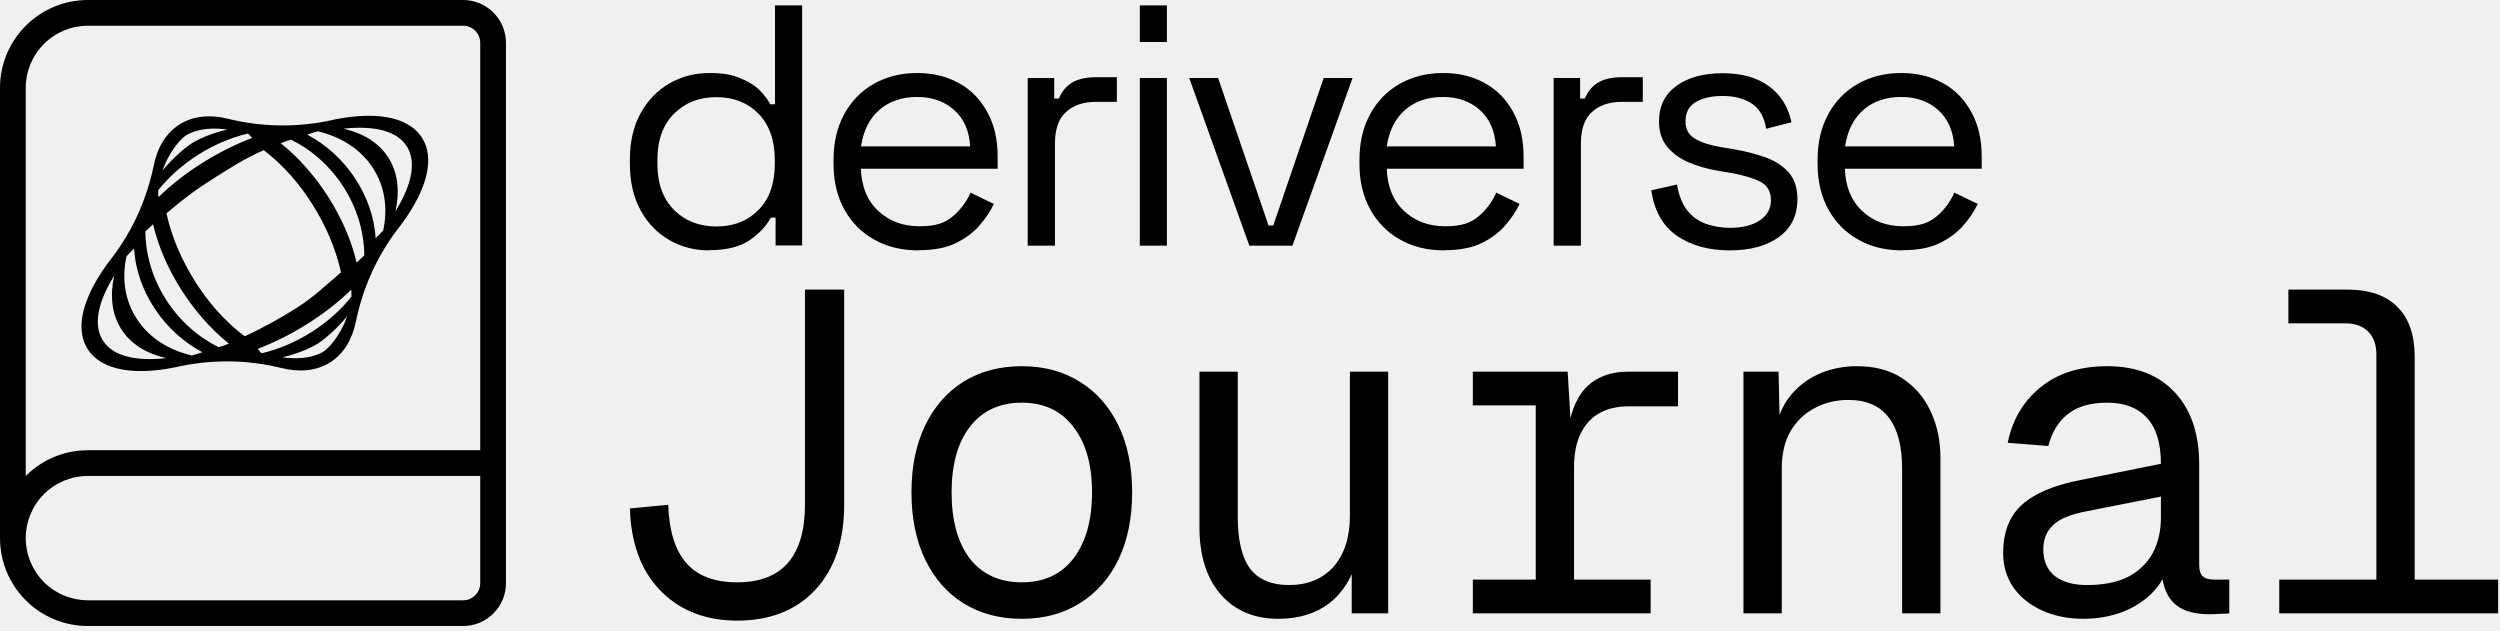
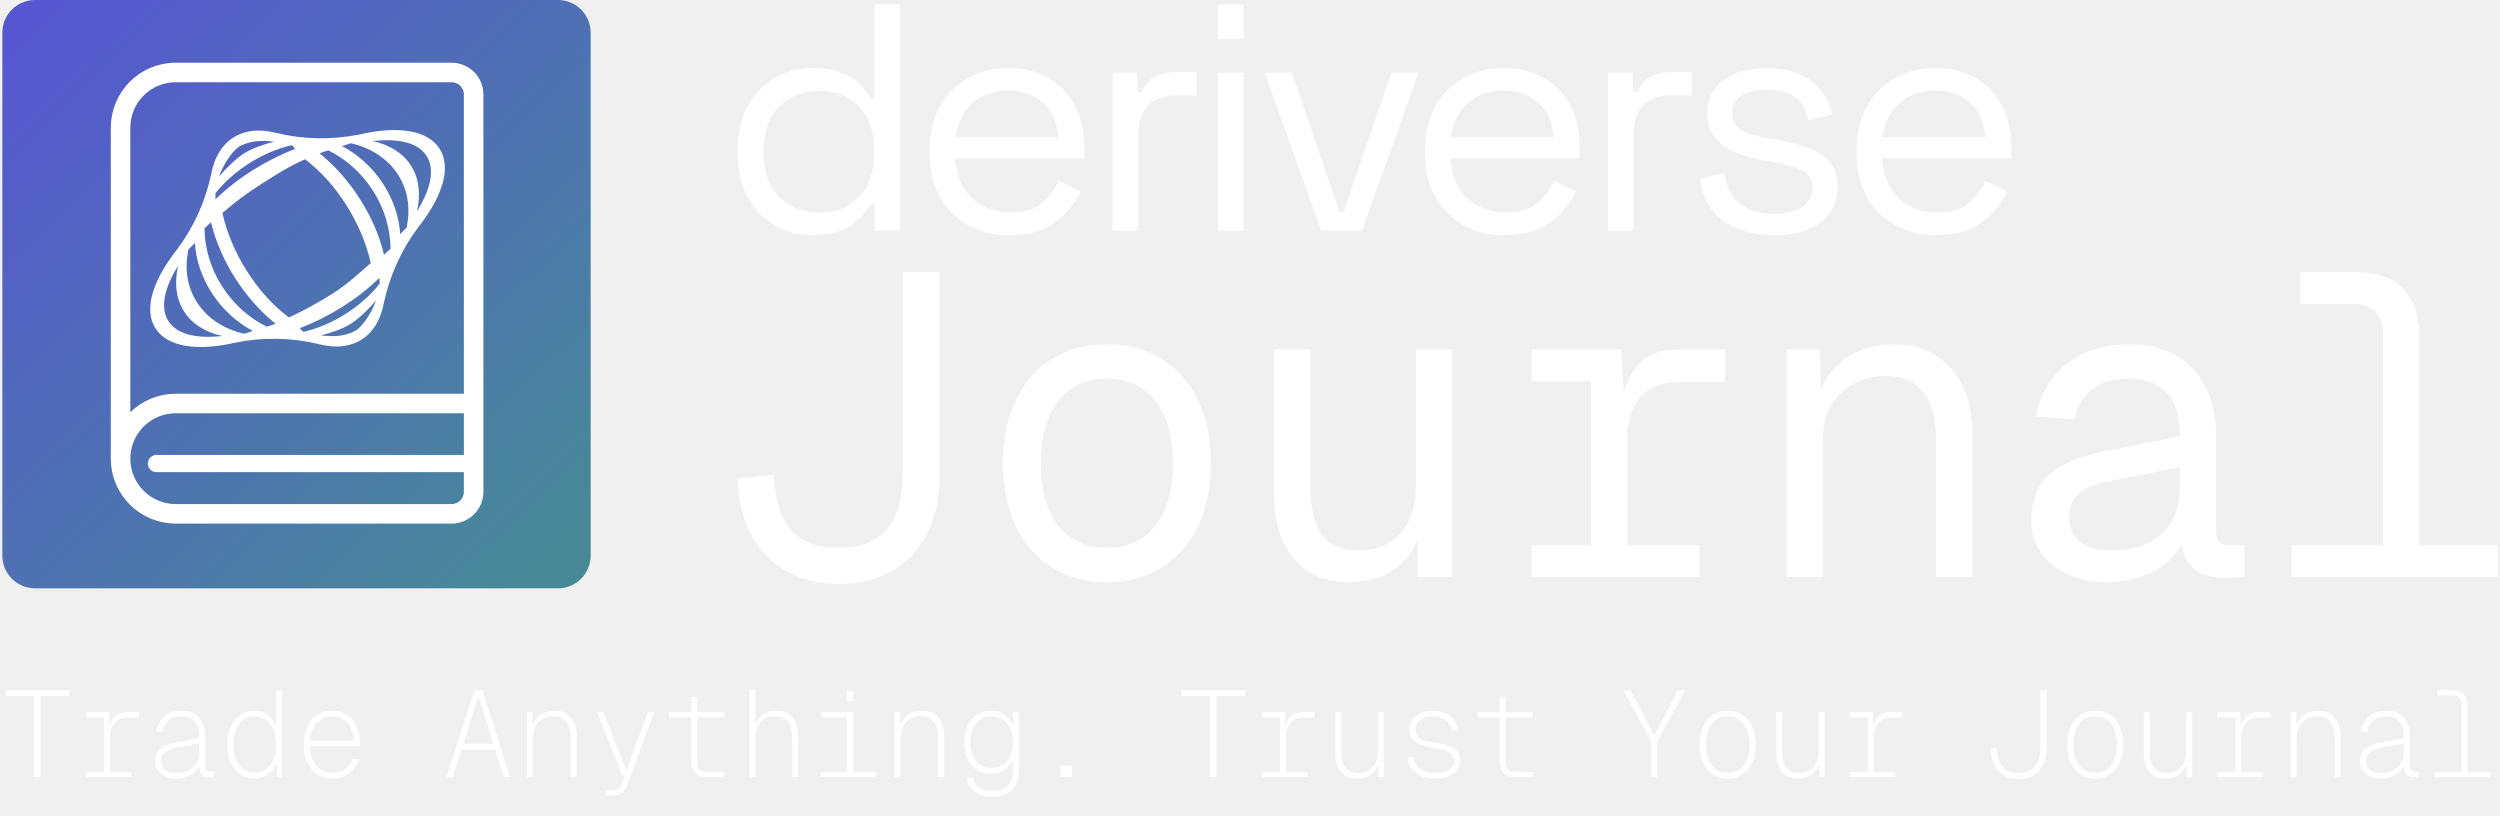
- <svg xmlns="http://www.w3.org/2000/svg" width="329" height="83" viewBox="0 0 329 83" fill="none">
-   <path d="M60.943 0C62.44 0 63.876 0.594 64.934 1.652C65.992 2.711 66.586 4.146 66.586 5.643V76.742C66.586 78.239 65.992 79.674 64.934 80.732C63.876 81.791 62.44 82.385 60.943 82.385H11.568C8.5 82.385 5.558 81.166 3.389 78.997C1.219 76.828 0 73.885 0 70.817V11.567C0 8.499 1.219 5.557 3.389 3.388C5.558 1.218 8.5 0 11.568 0H60.943ZM111.093 66.433C111.093 71.153 109.833 74.873 107.313 77.593C104.793 80.313 101.353 81.673 96.993 81.673C94.193 81.673 91.753 81.072 89.673 79.872C87.593 78.672 85.953 76.972 84.753 74.772C83.593 72.532 82.974 69.912 82.894 66.912L87.933 66.433C88.053 69.873 88.853 72.432 90.333 74.112C91.813 75.792 94.033 76.633 96.993 76.633C99.953 76.633 102.173 75.792 103.653 74.112C105.173 72.392 105.933 69.832 105.933 66.433V38.112H111.093V66.433ZM134.47 48.192C137.39 48.192 139.93 48.872 142.09 50.232C144.29 51.592 145.989 53.512 147.189 55.992C148.389 58.472 148.989 61.413 148.989 64.812C148.989 68.172 148.389 71.113 147.189 73.633C145.989 76.113 144.29 78.033 142.09 79.393C139.93 80.753 137.39 81.433 134.47 81.433C131.55 81.433 128.99 80.752 126.79 79.393C124.63 78.033 122.95 76.113 121.75 73.633C120.55 71.113 119.949 68.172 119.949 64.812C119.949 61.413 120.55 58.472 121.75 55.992C122.95 53.512 124.63 51.592 126.79 50.232C128.99 48.873 131.55 48.192 134.47 48.192ZM162.886 67.992C162.886 71.072 163.426 73.352 164.506 74.832C165.626 76.272 167.326 76.992 169.606 76.992C172.086 76.992 174.046 76.193 175.486 74.593C176.926 72.953 177.646 70.712 177.646 67.872V48.912H182.687V80.712H177.886V75.562C177.197 77.091 176.237 78.347 175.006 79.332C173.206 80.732 170.946 81.433 168.227 81.433C165.067 81.433 162.546 80.372 160.666 78.252C158.786 76.092 157.847 73.132 157.847 69.372V48.912H162.886V67.992ZM277.296 48.192C281.136 48.192 284.116 49.353 286.236 51.673C288.356 53.953 289.416 57.113 289.416 61.152V74.353C289.416 75.072 289.576 75.573 289.896 75.853C290.216 76.132 290.696 76.272 291.336 76.272H293.376V80.712C293.136 80.752 292.756 80.772 292.236 80.772C291.716 80.812 291.216 80.832 290.736 80.832C289.376 80.832 288.216 80.613 287.256 80.173C286.336 79.733 285.636 79.032 285.156 78.072C284.902 77.542 284.71 76.933 284.579 76.245C284.244 76.842 283.817 77.411 283.296 77.952C282.256 79.032 280.936 79.892 279.336 80.532C277.736 81.132 276.016 81.433 274.176 81.433C272.176 81.433 270.376 81.072 268.776 80.353C267.176 79.633 265.916 78.632 264.996 77.353C264.076 76.032 263.616 74.512 263.616 72.792C263.616 70.072 264.416 67.972 266.016 66.492C267.656 64.972 270.216 63.872 273.696 63.192L284.376 61.032C284.376 58.312 283.756 56.293 282.516 54.973C281.316 53.653 279.576 52.992 277.296 52.992C275.096 52.992 273.376 53.492 272.136 54.492C270.896 55.452 270.036 56.852 269.556 58.692L264.216 58.273C264.816 55.273 266.236 52.853 268.476 51.013C270.756 49.133 273.696 48.192 277.296 48.192ZM206.667 55.015C207.139 53.202 207.877 51.808 208.883 50.832C210.243 49.552 212.043 48.912 214.283 48.912H220.823V53.473H214.343C212.783 53.473 211.463 53.793 210.383 54.433C209.343 55.033 208.542 55.933 207.982 57.133C207.423 58.293 207.143 59.753 207.143 61.513V76.272H217.223V80.712H193.823V76.272H202.103V53.352H193.823V48.912H206.303L206.667 55.015ZM244.319 48.192C246.759 48.192 248.779 48.733 250.379 49.812C252.019 50.892 253.26 52.352 254.1 54.192C254.94 55.992 255.359 58.012 255.359 60.252V80.712H250.319V61.692C250.319 58.732 249.739 56.493 248.579 54.973C247.419 53.413 245.639 52.633 243.239 52.633C241.6 52.633 240.12 52.992 238.8 53.712C237.48 54.392 236.419 55.413 235.619 56.773C234.859 58.092 234.479 59.733 234.479 61.692V80.712H229.439V48.912H234.06L234.186 54.603C234.59 53.545 235.128 52.628 235.8 51.852C236.88 50.613 238.16 49.693 239.64 49.093C241.12 48.493 242.679 48.192 244.319 48.192ZM308.893 38.112C311.812 38.112 314.012 38.873 315.492 40.393C317.012 41.873 317.772 44.072 317.772 46.992V76.272H328.753V80.712H299.952V76.272H312.732V46.633C312.732 45.353 312.372 44.353 311.652 43.633C310.932 42.913 309.932 42.553 308.652 42.553H301.152V38.112H308.893ZM11.568 62.635C9.398 62.635 7.317 63.497 5.782 65.031C4.248 66.566 3.386 68.647 3.386 70.817C3.386 72.987 4.248 75.069 5.782 76.603C7.317 78.138 9.398 79 11.568 79H60.943C61.542 79 62.116 78.762 62.539 78.339C62.962 77.916 63.2 77.341 63.2 76.742V62.635H11.568ZM274.656 67.272C272.496 67.672 270.996 68.293 270.156 69.133C269.316 69.933 268.896 70.993 268.896 72.312C268.896 73.792 269.396 74.952 270.396 75.792C271.436 76.592 272.856 76.992 274.656 76.992C276.816 76.992 278.616 76.632 280.056 75.912C281.496 75.152 282.576 74.112 283.296 72.792C284.016 71.432 284.376 69.872 284.376 68.112V65.353L274.656 67.272ZM134.47 52.992C131.55 52.992 129.27 54.053 127.63 56.173C126.03 58.253 125.229 61.133 125.229 64.812C125.23 68.492 126.03 71.393 127.63 73.513C129.27 75.593 131.55 76.633 134.47 76.633C137.39 76.633 139.65 75.593 141.25 73.513C142.89 71.393 143.71 68.492 143.71 64.812C143.71 61.133 142.89 58.253 141.25 56.173C139.65 54.053 137.39 52.992 134.47 52.992ZM11.568 3.385C9.398 3.385 7.317 4.247 5.782 5.781C4.248 7.316 3.386 9.397 3.386 11.567V62.641C3.387 62.64 3.388 62.639 3.389 62.638C5.558 60.468 8.5 59.25 11.568 59.25H63.2V5.643C63.2 5.044 62.962 4.469 62.539 4.046C62.116 3.623 61.542 3.385 60.943 3.385H11.568ZM43.109 15.927C49.021 14.546 53.691 15.209 55.542 18.137C55.611 18.244 55.674 18.355 55.732 18.469C55.763 18.527 55.794 18.582 55.821 18.64C55.877 18.753 55.929 18.869 55.974 18.988C55.998 19.046 56.017 19.107 56.039 19.168C56.122 19.411 56.188 19.66 56.238 19.914C56.376 20.596 56.387 21.334 56.282 22.112C56.271 22.198 56.258 22.287 56.244 22.372C56.222 22.516 56.194 22.657 56.164 22.804C56.134 22.947 56.1 23.094 56.062 23.243C56.023 23.389 55.982 23.538 55.938 23.688C55.893 23.837 55.844 23.989 55.794 24.141C55.706 24.4 55.605 24.663 55.492 24.931C55.349 25.287 55.186 25.646 55.004 26.014C54.905 26.21 54.802 26.409 54.694 26.607C54.048 27.801 53.218 29.039 52.227 30.293C49.574 33.829 47.779 37.835 46.867 42.173C46.398 44.604 45.265 46.538 43.441 47.698C41.618 48.831 39.38 49.025 36.977 48.417C32.694 47.367 28.301 47.284 23.964 48.141C18.052 49.522 13.382 48.859 11.531 45.931C11.462 45.823 11.399 45.712 11.341 45.599C11.31 45.541 11.282 45.486 11.252 45.428C11.197 45.315 11.148 45.195 11.101 45.079C11.079 45.019 11.056 44.961 11.034 44.9C10.949 44.66 10.882 44.411 10.835 44.154C10.7 43.469 10.686 42.731 10.791 41.955C10.802 41.869 10.816 41.781 10.83 41.695C10.852 41.552 10.88 41.411 10.91 41.265C10.941 41.121 10.973 40.974 11.012 40.825C11.05 40.679 11.092 40.529 11.137 40.38C11.181 40.231 11.231 40.079 11.28 39.927C11.369 39.667 11.468 39.402 11.581 39.137C11.722 38.78 11.888 38.418 12.07 38.054C12.17 37.858 12.272 37.659 12.38 37.46C13.026 36.267 13.855 35.029 14.847 33.774C17.499 30.238 19.294 26.232 20.206 21.895C20.676 19.463 21.809 17.529 23.632 16.369C25.455 15.236 27.694 15.043 30.098 15.65C34.38 16.7 38.772 16.783 43.109 15.927ZM15.032 36.27C12.822 39.833 12.269 42.816 13.54 44.806C14.783 46.795 17.74 47.597 21.884 47.127C19.287 46.547 17.187 45.275 15.943 43.286C14.7 41.325 14.452 38.866 15.032 36.27ZM45.685 41.621C44.773 42.754 43.069 44.43 41.798 45.231C40.527 46.033 38.562 46.699 37.153 47.03C38.839 47.224 40.709 47.284 42.508 46.312C43.806 45.483 45.16 43.223 45.685 41.621ZM17.64 32.719C17.303 33.067 16.965 33.393 16.65 33.719C16.012 36.628 16.411 39.562 18.035 42.013C19.635 44.463 22.221 46.072 25.257 46.787C25.71 46.66 26.163 46.505 26.641 46.353C24.19 45.052 22.005 43.112 20.355 40.609C18.709 38.115 17.803 35.39 17.64 32.719ZM46.231 38.117C44.546 39.747 42.612 41.267 40.457 42.621C38.302 43.975 36.092 45.079 33.91 45.908C33.913 45.913 34.269 46.405 34.462 46.488C36.645 45.963 38.855 45.052 40.955 43.726C43.055 42.4 44.851 40.797 46.26 39.029C46.26 39.029 46.231 38.338 46.231 38.117ZM20.143 29.506C19.789 29.823 19.46 30.15 19.129 30.459C19.157 33.47 20.041 36.592 21.837 39.41C23.633 42.228 26.064 44.355 28.771 45.682C29.177 45.585 29.542 45.466 30.122 45.218C27.691 43.284 25.536 40.769 23.851 38.117C22.182 35.493 20.839 32.514 20.143 29.506ZM34.708 19.759C32.111 20.919 30.484 21.978 28.08 23.497C25.677 25.017 24.06 26.229 21.905 28.08C22.596 31.23 23.923 34.241 25.636 36.977C27.348 39.712 29.503 42.198 32.072 44.159L32.266 44.231C34.556 43.165 36.777 41.947 38.91 40.599C41.314 39.079 42.72 37.689 44.875 35.838C44.184 32.688 42.858 29.677 41.145 26.942C39.455 24.243 37.333 21.784 34.808 19.836C34.775 19.811 34.741 19.784 34.708 19.759ZM38.303 18.386C37.897 18.482 37.531 18.601 36.951 18.85C39.382 20.784 41.537 23.298 43.223 25.95C44.891 28.575 46.234 31.553 46.931 34.562C47.284 34.244 47.613 33.918 47.944 33.608C47.917 30.597 47.033 27.475 45.237 24.657C43.441 21.839 41.01 19.712 38.303 18.386ZM105.557 32.301H102.069V28.632H101.445C100.847 29.751 99.91 30.739 98.635 31.624C97.36 32.483 95.59 32.925 93.301 32.925L93.327 32.951C91.428 32.951 89.684 32.508 88.097 31.598C86.51 30.687 85.234 29.386 84.298 27.669C83.361 25.952 82.894 23.922 82.894 21.58V20.981C82.894 18.64 83.361 16.61 84.298 14.919C85.234 13.228 86.484 11.901 88.071 10.99C89.659 10.08 91.402 9.611 93.327 9.611C95.252 9.611 96.163 9.82 97.23 10.21C98.296 10.626 99.156 11.121 99.832 11.745C100.482 12.37 101.003 13.02 101.367 13.723H101.991V0.713H105.557V32.301ZM120.674 9.611C122.833 9.611 124.576 10.054 126.189 10.938C127.803 11.823 129.026 13.098 129.937 14.763C130.847 16.428 131.29 18.354 131.29 20.592V22.205H113.284C113.388 24.573 114.143 26.447 115.6 27.773C117.057 29.126 118.852 29.776 121.012 29.776C123.171 29.776 124.368 29.334 125.383 28.476C126.397 27.617 127.178 26.576 127.725 25.354L130.795 26.836C130.353 27.773 129.728 28.71 128.922 29.646C128.115 30.583 127.075 31.364 125.8 31.988C124.525 32.613 122.886 32.925 120.908 32.925V32.951C118.671 32.951 116.719 32.482 115.027 31.52C113.336 30.583 112.035 29.23 111.099 27.539C110.162 25.822 109.693 23.844 109.693 21.58V21.034C109.693 18.744 110.162 16.741 111.099 15.023C112.035 13.306 113.336 11.979 114.976 11.042C116.641 10.105 118.514 9.611 120.674 9.611ZM189.886 9.611C192.045 9.611 193.788 10.054 195.401 10.938C197.015 11.823 198.239 13.098 199.149 14.763C200.06 16.428 200.503 18.354 200.503 20.592V22.205H182.496C182.574 24.573 183.355 26.447 184.786 27.773C186.243 29.126 188.039 29.776 190.198 29.776C192.358 29.776 193.555 29.334 194.57 28.476C195.585 27.617 196.365 26.576 196.911 25.354L199.982 26.836C199.54 27.773 198.914 28.71 198.108 29.646C197.301 30.583 196.261 31.364 194.986 31.988C193.712 32.613 192.072 32.925 190.094 32.925V32.951C187.857 32.951 185.905 32.482 184.24 31.52C182.549 30.583 181.248 29.23 180.312 27.539C179.374 25.822 178.906 23.844 178.906 21.58V21.034C178.906 18.744 179.374 16.741 180.312 15.023C181.248 13.306 182.548 11.979 184.188 11.042C185.853 10.105 187.727 9.611 189.886 9.611ZM226.705 9.638C229.228 9.638 231.232 10.21 232.767 11.328C234.328 12.447 235.317 14.034 235.759 16.09L232.429 16.948C232.169 15.361 231.518 14.242 230.478 13.592C229.463 12.941 228.187 12.63 226.679 12.63C225.169 12.63 223.998 12.915 223.113 13.462C222.229 14.008 221.813 14.841 221.812 15.934C221.812 17.026 222.229 17.756 223.062 18.25C223.894 18.744 224.988 19.108 226.393 19.343L228.24 19.655C229.8 19.915 231.205 20.306 232.455 20.748C233.704 21.216 234.692 21.892 235.447 22.751C236.176 23.636 236.54 24.781 236.54 26.186C236.54 28.345 235.733 30.011 234.12 31.182C232.507 32.352 230.348 32.951 227.642 32.951C224.91 32.951 222.593 32.327 220.721 31.052C218.847 29.777 217.703 27.773 217.312 25.041L220.694 24.286C220.928 25.717 221.397 26.863 222.047 27.695C222.698 28.528 223.531 29.1 224.519 29.464C225.508 29.802 226.549 29.984 227.667 29.984C229.333 29.984 230.633 29.646 231.597 28.996C232.559 28.346 233.054 27.461 233.054 26.342C233.054 25.223 232.584 24.39 231.674 23.922C230.763 23.454 229.489 23.064 227.902 22.777L226.054 22.465C224.649 22.231 223.348 21.84 222.177 21.346C221.006 20.825 220.07 20.149 219.367 19.265C218.665 18.406 218.326 17.287 218.326 15.96C218.326 13.982 219.081 12.422 220.616 11.303C222.152 10.184 224.181 9.638 226.705 9.638ZM250.175 9.611C252.334 9.611 254.078 10.054 255.691 10.938C257.304 11.823 258.527 13.098 259.438 14.763C260.349 16.428 260.791 18.354 260.791 20.592V22.205H242.786C242.864 24.573 243.643 26.447 245.075 27.773C246.506 29.126 248.327 29.776 250.486 29.776C252.647 29.776 253.843 29.334 254.858 28.476C255.873 27.617 256.653 26.576 257.2 25.354L260.271 26.836C259.829 27.773 259.204 28.71 258.396 29.646C257.591 30.583 256.55 31.364 255.275 31.988C254 32.613 252.36 32.925 250.383 32.925V32.951C248.145 32.951 246.194 32.482 244.528 31.52C242.838 30.583 241.536 29.23 240.6 27.539C239.663 25.822 239.194 23.844 239.194 21.58V21.034C239.194 18.744 239.663 16.741 240.6 15.023C241.536 13.306 242.838 11.979 244.477 11.042C246.142 10.105 248.015 9.611 250.175 9.611ZM146.979 13.41H144.144C142.556 13.41 141.256 13.853 140.293 14.737C139.304 15.622 138.835 17.001 138.835 18.874V32.326H135.245V10.262H138.731V12.968H139.355C139.746 12.005 140.345 11.302 141.151 10.834C141.958 10.366 143.024 10.157 144.352 10.157H146.979V13.41ZM153.563 32.326H149.998V10.262H153.563V32.326ZM166.938 29.673H167.562L174.196 10.262H177.996L170.085 32.326H164.413L156.503 10.262H160.302L166.938 29.673ZM216.192 13.41H213.356C211.769 13.41 210.468 13.853 209.506 14.737C208.517 15.622 208.049 17.001 208.049 18.874V32.326H204.458V10.262H207.944V12.968H208.569C208.959 12.005 209.557 11.302 210.364 10.834C211.17 10.366 212.238 10.157 213.564 10.157H216.192V13.41ZM41.816 17.28C41.363 17.407 40.91 17.563 40.433 17.715C42.883 19.016 45.069 20.955 46.721 23.458C48.364 25.953 49.271 28.677 49.434 31.349C49.425 31.357 49.411 31.371 49.411 31.371H49.437C49.437 31.363 49.436 31.357 49.434 31.349C49.771 31.001 50.108 30.675 50.423 30.349C51.061 27.439 50.663 24.505 49.039 22.055C47.439 19.604 44.853 17.996 41.816 17.28ZM94.264 12.785C91.974 12.785 90.152 13.515 88.695 14.972C87.238 16.429 86.51 18.458 86.51 21.086V21.502C86.51 24.13 87.238 26.16 88.695 27.617C90.152 29.074 92.026 29.803 94.264 29.803C96.553 29.803 98.401 29.074 99.832 27.617C101.263 26.16 101.966 24.13 101.966 21.502V21.086C101.966 18.458 101.237 16.429 99.832 14.972C98.401 13.515 96.553 12.785 94.264 12.785ZM53.534 19.262C52.291 17.273 49.334 16.471 45.19 16.94C47.787 17.521 49.887 18.792 51.13 20.781C52.373 22.743 52.622 25.202 52.042 27.799C54.252 24.235 54.805 21.251 53.534 19.262ZM32.611 17.579C30.429 18.104 28.219 19.016 26.119 20.342C24.02 21.668 22.223 23.27 20.814 25.038C20.814 25.038 20.842 25.729 20.842 25.95C22.527 24.32 24.461 22.801 26.616 21.447C28.771 20.093 30.982 18.988 33.164 18.159C33.164 18.159 32.805 17.662 32.611 17.579ZM29.92 17.037C28.235 16.844 26.365 16.784 24.566 17.756C23.268 18.585 21.914 20.845 21.389 22.447C22.3 21.314 24.006 19.637 25.276 18.836C26.547 18.035 28.511 17.369 29.92 17.037ZM120.674 12.76C118.696 12.76 117.005 13.332 115.704 14.477C114.403 15.621 113.623 17.209 113.311 19.265H127.673C127.543 17.209 126.866 15.621 125.565 14.477C124.29 13.332 122.651 12.76 120.674 12.76ZM189.86 12.76C187.883 12.76 186.191 13.332 184.891 14.477C183.589 15.621 182.809 17.209 182.496 19.265H196.859C196.729 17.209 196.027 15.621 194.752 14.477C193.477 13.332 191.837 12.76 189.86 12.76ZM250.175 12.76C248.197 12.76 246.507 13.332 245.205 14.477C243.905 15.621 243.123 17.209 242.812 19.265H257.174C257.045 17.209 256.342 15.621 255.066 14.477C253.792 13.332 252.152 12.76 250.175 12.76ZM153.563 5.526H149.998V0.713H153.563V5.526Z" fill="black" />
+ <svg xmlns="http://www.w3.org/2000/svg" width="871" height="284" viewBox="0 0 871 284" fill="none">
+   <rect x="0.816" width="204.971" height="204.971" rx="11.387" fill="url(#paint0_linear_83_4)" />
+   <path d="M154.733 55.836C154.621 55.264 154.472 54.705 154.286 54.158C154.236 54.021 154.193 53.884 154.136 53.754C154.037 53.486 153.919 53.225 153.795 52.97C153.733 52.84 153.664 52.716 153.596 52.585C153.465 52.33 153.322 52.081 153.167 51.839C149.002 45.251 138.498 43.759 125.197 46.867C115.438 48.794 105.555 48.607 95.921 46.245C90.514 44.878 85.479 45.313 81.377 47.861C77.274 50.472 74.726 54.823 73.669 60.292C71.618 70.051 67.578 79.064 61.611 87.019C59.38 89.841 57.515 92.626 56.061 95.311C55.818 95.759 55.588 96.206 55.364 96.647C54.954 97.468 54.581 98.282 54.264 99.084C54.009 99.681 53.786 100.277 53.587 100.862C53.475 101.203 53.363 101.545 53.264 101.881C53.164 102.217 53.071 102.552 52.984 102.882C52.897 103.217 52.822 103.547 52.754 103.87C52.685 104.199 52.623 104.516 52.574 104.84C52.542 105.032 52.511 105.231 52.487 105.424C52.25 107.171 52.282 108.83 52.586 110.372C52.692 110.95 52.841 111.509 53.034 112.05C53.083 112.186 53.133 112.317 53.183 112.454C53.288 112.715 53.4 112.982 53.525 113.237C53.593 113.367 53.655 113.492 53.724 113.622C53.854 113.877 53.997 114.126 54.152 114.368C58.317 120.957 68.821 122.448 82.123 119.341C91.881 117.414 101.764 117.6 111.398 119.962C116.806 121.33 121.84 120.895 125.942 118.346C130.045 115.736 132.593 111.385 133.65 105.915C135.701 96.156 139.741 87.144 145.708 79.188C147.94 76.366 149.804 73.581 151.259 70.896C151.501 70.449 151.731 70.001 151.955 69.56C152.365 68.733 152.732 67.925 153.055 67.123C153.31 66.52 153.534 65.93 153.733 65.346C153.844 65.004 153.956 64.662 154.056 64.326C154.155 63.991 154.248 63.655 154.335 63.326C154.422 62.99 154.497 62.66 154.566 62.337C154.634 62.008 154.696 61.691 154.746 61.368C154.777 61.175 154.808 60.976 154.833 60.783C155.069 59.031 155.044 57.371 154.733 55.836ZM83.478 50.981C87.524 48.794 91.732 48.93 95.523 49.365C92.353 50.111 87.934 51.609 85.075 53.412C82.216 55.214 78.381 58.987 76.33 61.535C77.511 57.93 80.556 52.846 83.478 50.981ZM86.971 56.799C91.695 53.816 96.667 51.765 101.578 50.584C102.012 50.77 102.82 51.889 102.82 51.889C97.91 53.754 92.938 56.24 88.09 59.285C83.242 62.331 78.891 65.75 75.099 69.417C75.099 68.92 75.037 67.366 75.037 67.366C78.207 63.388 82.247 59.783 86.971 56.799ZM58.671 111.838C55.812 107.363 57.055 100.65 62.028 92.632C60.722 98.475 61.282 104.007 64.079 108.42C66.876 112.895 71.6 115.754 77.442 117.059C68.119 118.116 61.468 116.313 58.671 111.838ZM85.031 116.295C78.201 114.685 72.383 111.067 68.784 105.554C65.129 100.041 64.234 93.44 65.67 86.895C66.379 86.162 67.137 85.428 67.895 84.645C68.262 90.656 70.3 96.784 74.005 102.397C77.716 108.028 82.632 112.392 88.145 115.319C87.07 115.661 86.051 116.009 85.031 116.295ZM92.938 113.809C86.847 110.825 81.377 106.039 77.337 99.699C73.296 93.359 71.307 86.336 71.245 79.561C71.991 78.865 72.731 78.131 73.526 77.416C75.093 84.185 78.114 90.885 81.868 96.79C85.659 102.757 90.507 108.413 95.977 112.764C94.672 113.324 93.851 113.591 92.938 113.809ZM100.365 110.384C94.585 105.971 89.737 100.377 85.883 94.223C82.029 88.07 79.046 81.295 77.492 74.209C82.34 70.045 85.976 67.316 91.384 63.897C96.791 60.479 100.452 58.098 106.295 55.488C106.37 55.544 106.444 55.606 106.519 55.662C112.2 60.044 116.974 65.576 120.777 71.648C124.631 77.802 127.615 84.577 129.168 91.662C124.32 95.827 121.156 98.954 115.749 102.372C110.951 105.405 105.953 108.146 100.8 110.545L100.365 110.384ZM123.842 115.226C119.795 117.414 115.587 117.277 111.796 116.842C114.966 116.096 119.385 114.598 122.244 112.796C125.103 110.993 128.939 107.22 130.99 104.672C129.809 108.277 126.763 113.361 123.842 115.226ZM120.349 109.408C115.625 112.392 110.652 114.443 105.742 115.624C105.307 115.437 104.499 114.318 104.499 114.318C109.409 112.454 114.382 109.967 119.23 106.922C124.078 103.876 128.429 100.458 132.22 96.79C132.22 97.288 132.282 98.841 132.282 98.841C129.113 102.82 125.072 106.425 120.349 109.408ZM133.793 88.791C132.227 82.022 129.206 75.322 125.452 69.417C121.66 63.45 116.812 57.794 111.342 53.443C112.647 52.883 113.468 52.616 114.382 52.398C120.473 55.382 125.942 60.168 129.983 66.508C134.023 72.848 136.012 79.871 136.074 86.646C135.328 87.343 134.588 88.076 133.793 88.791ZM141.649 79.312C140.941 80.046 140.183 80.779 139.424 81.562C139.43 81.581 139.43 81.593 139.43 81.612H139.374C139.374 81.612 139.406 81.581 139.424 81.562C139.058 75.552 137.019 69.423 133.32 63.81C129.604 58.179 124.687 53.816 119.174 50.888C120.249 50.546 121.268 50.198 122.288 49.912C129.119 51.522 134.937 55.14 138.536 60.653C142.19 66.166 143.085 72.767 141.649 79.312ZM145.292 73.575C146.597 67.733 146.038 62.2 143.241 57.788C140.444 53.312 135.72 50.453 129.877 49.148C139.2 48.091 145.851 49.894 148.648 54.369C151.507 58.844 150.264 65.557 145.292 73.575Z" fill="white" />
+   <path d="M42 159.799L42 44.47C42 39.372 44.025 34.483 47.63 30.879C51.234 27.274 56.124 25.249 61.221 25.249L157.329 25.249C159.368 25.249 161.323 26.059 162.765 27.501C164.207 28.943 165.017 30.898 165.017 32.937V171.332C165.017 173.371 164.207 175.326 162.765 176.768C161.323 178.21 159.368 179.02 157.329 179.02H61.221C56.124 179.02 51.234 176.995 47.63 173.39C44.025 169.786 42 164.897 42 159.799ZM42 159.799C42 154.701 44.025 149.812 47.63 146.207C51.234 142.602 56.124 140.577 61.221 140.577H165.017" stroke="white" stroke-width="6.805" stroke-linecap="round" stroke-linejoin="round" />
+   <path d="M54.5 161.5H161.5" stroke="white" stroke-width="6" stroke-linecap="round" />
+   <path d="M283.052 81.932C278.314 81.932 273.967 80.829 270.008 78.557C266.05 76.286 262.87 73.042 260.534 68.759C258.198 64.476 257.03 59.414 257.03 53.574V52.082C257.03 46.242 258.198 41.18 260.534 36.962C262.87 32.744 265.985 29.435 269.943 27.163C273.902 24.892 278.25 23.724 283.052 23.724C287.853 23.724 290.125 24.243 292.785 25.217C295.446 26.255 297.587 27.488 299.274 29.045C300.897 30.603 302.195 32.225 303.103 33.977H304.66V1.531H313.551V80.31H304.855V71.16H303.298C301.805 73.95 299.469 76.416 296.29 78.622C293.11 80.764 288.697 81.867 282.987 81.867L283.052 81.932ZM285.388 74.08C291.098 74.08 295.705 72.263 299.274 68.629C302.843 64.995 304.595 59.934 304.595 53.38V52.341C304.595 45.787 302.779 40.726 299.274 37.092C295.705 33.458 291.098 31.641 285.388 31.641C279.677 31.641 275.135 33.458 271.501 37.092C267.867 40.726 266.05 45.787 266.05 52.341V53.38C266.05 59.934 267.867 64.995 271.501 68.629C275.135 72.263 279.807 74.08 285.388 74.08Z" fill="white" />
+   <path d="M351.837 81.93C346.257 81.93 341.39 80.762 337.172 78.361C332.954 76.025 329.709 72.65 327.373 68.433C325.037 64.15 323.869 59.218 323.869 53.572V52.21C323.869 46.499 325.037 41.502 327.373 37.22C329.709 32.937 332.954 29.627 337.042 27.291C341.195 24.955 345.867 23.722 351.253 23.722C356.639 23.722 360.987 24.825 365.01 27.032C369.034 29.238 372.084 32.418 374.355 36.571C376.626 40.724 377.729 45.526 377.729 51.106V55.13H332.824C333.084 61.035 334.965 65.707 338.599 69.016C342.233 72.391 346.711 74.013 352.097 74.013C357.483 74.013 360.468 72.91 362.999 70.769C365.529 68.627 367.476 66.031 368.839 62.982L376.496 66.68C375.393 69.016 373.836 71.353 371.824 73.689C369.812 76.025 367.216 77.972 364.037 79.529C360.857 81.086 356.769 81.865 351.837 81.865V81.93ZM332.889 47.797H368.709C368.385 42.671 366.698 38.712 363.453 35.857C360.273 33.002 356.185 31.574 351.253 31.574C346.321 31.574 342.104 33.002 338.859 35.857C335.614 38.712 333.668 42.671 332.889 47.797Z" fill="white" />
+   <path d="M387.592 80.378V25.35H396.287V32.099H397.845C398.818 29.698 400.311 27.946 402.322 26.778C404.334 25.61 406.994 25.091 410.304 25.091H416.858V33.202H409.786C405.826 33.202 402.582 34.305 400.181 36.512C397.715 38.718 396.547 42.157 396.547 46.829V80.378H387.592Z" fill="white" />
+   <path d="M424.386 80.375V25.347H433.278V80.375H424.386Z" fill="white" />
+   <path d="M424.386 13.536V1.531H433.278V13.536H424.386Z" fill="white" />
+   <path d="M460.335 80.375L440.608 25.347H450.084L466.632 73.756H468.187L484.735 25.347H494.21L474.481 80.375H460.271H460.335Z" fill="white" />
+   <path d="M524.381 81.93C518.803 81.93 513.933 80.762 509.782 78.361C505.563 76.025 502.319 72.65 499.984 68.433C497.646 64.15 496.48 59.218 496.48 53.572V52.21C496.48 46.499 497.646 41.502 499.984 37.22C502.319 32.937 505.563 29.627 509.653 27.291C513.804 24.955 518.478 23.722 523.863 23.722C529.248 23.722 533.596 24.825 537.619 27.032C541.644 29.238 544.694 32.418 546.965 36.571C549.235 40.724 550.34 45.526 550.34 51.106V55.13H505.434C505.627 61.035 507.575 65.707 511.144 69.016C514.777 72.391 519.257 74.013 524.642 74.013C530.027 74.013 533.013 72.91 535.544 70.769C538.075 68.627 540.021 66.031 541.383 62.982L549.042 66.68C547.938 69.016 546.379 71.353 544.369 73.689C542.356 76.025 539.76 77.972 536.581 79.529C533.402 81.086 529.315 81.865 524.381 81.865V81.93ZM505.434 47.797H541.254C540.929 42.671 539.177 38.712 535.998 35.857C532.819 33.002 528.729 31.574 523.798 31.574C518.867 31.574 514.648 33.002 511.405 35.857C508.159 38.712 506.213 42.671 505.434 47.797Z" fill="white" />
+   <path d="M560.202 80.378V25.35H568.898V32.099H570.457C571.429 29.698 572.921 27.946 574.934 26.778C576.943 25.61 579.607 25.091 582.915 25.091H589.469V33.202H582.396C578.438 33.202 575.191 34.305 572.792 36.512C570.325 38.718 569.159 42.157 569.159 46.829V80.378H560.202Z" fill="white" />
+   <path d="M618.022 81.933C611.21 81.933 605.433 80.376 600.762 77.196C596.089 74.016 593.235 69.02 592.26 62.206L600.698 60.324C601.281 63.894 602.45 66.749 604.07 68.825C605.693 70.902 607.77 72.329 610.235 73.238C612.702 74.081 615.297 74.536 618.087 74.536C622.241 74.536 625.485 73.692 627.887 72.07C630.287 70.447 631.52 68.241 631.52 65.451C631.52 62.661 630.351 60.584 628.08 59.416C625.81 58.248 622.631 57.275 618.673 56.561L614.064 55.782C610.56 55.198 607.316 54.225 604.395 52.992C601.474 51.694 599.139 50.007 597.387 47.8C595.635 45.659 594.791 42.869 594.791 39.559C594.791 34.627 596.672 30.734 600.502 27.944C604.331 25.153 609.391 23.791 615.687 23.791C621.98 23.791 626.979 25.218 630.805 28.009C634.699 30.799 637.166 34.757 638.268 39.884L629.961 42.025C629.314 38.067 627.691 35.276 625.095 33.654C622.564 32.032 619.385 31.253 615.623 31.253C611.858 31.253 608.937 31.967 606.73 33.33C604.524 34.692 603.487 36.769 603.487 39.494C603.487 42.22 604.524 44.036 606.601 45.27C608.679 46.503 611.404 47.411 614.908 47.995L619.516 48.774C623.407 49.422 626.911 50.396 630.029 51.499C633.143 52.667 635.607 54.354 637.491 56.496C639.308 58.702 640.216 61.557 640.216 65.061C640.216 70.447 638.203 74.6 634.18 77.521C630.158 80.441 624.773 81.933 618.022 81.933Z" fill="white" />
+   <path d="M674.737 81.93C669.156 81.93 664.289 80.762 660.135 78.361C655.919 76.025 652.672 72.65 650.337 68.433C648.002 64.15 646.833 59.218 646.833 53.572V52.21C646.833 46.499 648.002 41.502 650.337 37.22C652.672 32.937 655.919 29.627 660.006 27.291C664.16 24.955 668.831 23.722 674.219 23.722C679.604 23.722 683.952 24.825 687.974 27.032C691.997 29.238 695.047 32.418 697.318 36.571C699.591 40.724 700.693 45.526 700.693 51.106V55.13H655.79C655.983 61.035 657.928 65.707 661.5 69.016C665.069 72.391 669.61 74.013 674.995 74.013C680.383 74.013 683.366 72.91 685.897 70.769C688.429 68.627 690.374 66.031 691.739 62.982L699.395 66.68C698.293 69.016 696.735 71.353 694.722 73.689C692.712 76.025 690.116 77.972 686.937 79.529C683.755 81.086 679.668 81.865 674.737 81.865V81.93ZM655.854 47.797H691.672C691.35 42.671 689.597 38.712 686.416 35.857C683.237 33.002 679.15 31.574 674.219 31.574C669.285 31.574 665.069 33.002 661.822 35.857C658.579 38.712 656.631 42.671 655.854 47.797Z" fill="white" />
+   <path d="M292.195 203.44C285.212 203.44 279.126 201.943 273.939 198.951C268.752 195.958 264.662 191.718 261.669 186.232C258.776 180.645 257.23 174.111 257.03 166.629L269.6 165.432C269.899 174.011 271.894 180.396 275.585 184.586C279.276 188.775 284.813 190.87 292.195 190.87C299.577 190.87 305.113 188.775 308.804 184.586C312.595 180.296 314.49 173.912 314.49 165.432V94.804H327.359V165.432C327.359 177.204 324.217 186.481 317.932 193.264C311.647 200.048 303.068 203.44 292.195 203.44Z" fill="white" />
+   <path d="M385.658 202.841C378.376 202.841 371.991 201.145 366.505 197.754C361.118 194.362 356.928 189.573 353.935 183.389C350.943 177.104 349.446 169.772 349.446 161.392C349.446 152.913 350.943 145.581 353.935 139.396C356.928 133.211 361.118 128.422 366.505 125.031C371.991 121.639 378.376 119.943 385.658 119.943C392.94 119.943 399.275 121.639 404.662 125.031C410.148 128.422 414.388 133.211 417.381 139.396C420.374 145.581 421.87 152.913 421.87 161.392C421.87 169.772 420.374 177.104 417.381 183.389C414.388 189.573 410.148 194.362 404.662 197.754C399.275 201.145 392.94 202.841 385.658 202.841ZM385.658 190.87C392.94 190.87 398.577 188.277 402.567 183.089C406.657 177.802 408.702 170.57 408.702 161.392C408.702 152.215 406.657 145.032 402.567 139.845C398.577 134.558 392.94 131.914 385.658 131.914C378.376 131.914 372.69 134.558 368.6 139.845C364.609 145.032 362.614 152.215 362.614 161.392C362.614 170.57 364.609 177.802 368.6 183.089C372.69 188.277 378.376 190.87 385.658 190.87Z" fill="white" />
+   <path d="M469.844 202.841C461.964 202.841 455.679 200.198 450.99 194.91C446.302 189.524 443.957 182.142 443.957 172.764V121.739H456.527V169.323C456.527 177.004 457.874 182.69 460.567 186.381C463.36 189.972 467.6 191.768 473.286 191.768C479.471 191.768 484.359 189.773 487.95 185.783C491.541 181.693 493.337 176.106 493.337 169.024V121.739H505.906V201.045H493.936V181.443L495.881 182.491C494.285 188.975 491.242 194.013 486.753 197.604C482.264 201.095 476.628 202.841 469.844 202.841Z" fill="white" />
+   <path d="M554.33 201.045V121.739H564.804L566.001 141.79L564.804 141.491C565.802 134.707 567.947 129.719 571.239 126.527C574.63 123.335 579.119 121.739 584.706 121.739H601.016V133.111H584.855C580.965 133.111 577.673 133.909 574.979 135.505C572.386 137.002 570.391 139.246 568.994 142.239C567.597 145.132 566.899 148.773 566.899 153.162V201.045H554.33ZM533.68 201.045V189.972H592.038V201.045H533.68ZM533.68 132.812V121.739H561.213V132.812H533.68Z" fill="white" />
+   <path d="M622.505 201.045V121.739H634.027L634.476 141.94L632.979 140.593C633.977 135.904 635.773 132.064 638.366 129.071C641.06 125.978 644.252 123.684 647.943 122.188C651.634 120.691 655.525 119.943 659.615 119.943C665.7 119.943 670.737 121.29 674.728 123.983C678.818 126.677 681.91 130.318 684.005 134.907C686.1 139.396 687.147 144.433 687.147 150.02V201.045H674.578V153.611C674.578 146.229 673.132 140.643 670.239 136.852C667.346 132.961 662.907 131.016 656.921 131.016C652.831 131.016 649.14 131.914 645.848 133.71C642.556 135.405 639.913 137.949 637.917 141.341C636.022 144.633 635.074 148.723 635.074 153.611V201.045H622.505Z" fill="white" />
+   <path d="M734.074 202.841C729.087 202.841 724.598 201.943 720.607 200.148C716.617 198.352 713.475 195.858 711.18 192.666C708.886 189.374 707.739 185.583 707.739 181.294C707.739 174.51 709.734 169.273 713.724 165.582C717.814 161.791 724.199 159.048 732.877 157.352L759.512 151.965C759.512 145.182 757.966 140.144 754.874 136.852C751.881 133.56 747.542 131.914 741.856 131.914C736.369 131.914 732.079 133.161 728.987 135.655C725.894 138.049 723.75 141.541 722.553 146.129L709.235 145.082C710.731 137.6 714.273 131.565 719.859 126.976C725.545 122.287 732.877 119.943 741.856 119.943C751.432 119.943 758.864 122.836 764.151 128.622C769.438 134.308 772.082 142.189 772.082 152.264V185.184C772.082 186.98 772.481 188.227 773.279 188.925C774.077 189.623 775.274 189.972 776.87 189.972H781.958V201.045C781.359 201.145 780.412 201.195 779.115 201.195C777.818 201.295 776.571 201.345 775.374 201.345C771.982 201.345 769.089 200.796 766.695 199.699C764.401 198.601 762.655 196.856 761.458 194.462C760.261 191.968 759.612 188.775 759.512 184.885H761.907C761.208 188.277 759.512 191.369 756.819 194.162C754.225 196.856 750.933 199 746.943 200.597C742.953 202.093 738.663 202.841 734.074 202.841ZM735.272 191.768C740.658 191.768 745.147 190.87 748.739 189.075C752.33 187.179 755.023 184.586 756.819 181.294C758.615 177.902 759.512 174.011 759.512 169.622V162.739L735.272 167.527C729.885 168.525 726.144 170.071 724.049 172.166C721.954 174.161 720.907 176.805 720.907 180.097C720.907 183.788 722.154 186.68 724.647 188.775C727.241 190.771 730.782 191.768 735.272 191.768Z" fill="white" />
+   <path d="M830.231 201.045V116.053C830.231 112.86 829.334 110.367 827.538 108.571C825.742 106.775 823.248 105.877 820.056 105.877H801.352V94.804H820.655C827.937 94.804 833.424 96.7 837.115 100.491C840.905 104.182 842.801 109.668 842.801 116.95V201.045H830.231ZM798.359 201.045V189.972H870.184V201.045H798.359Z" fill="white" />
+   <path d="M11.963 270.746V242.477H1.928V240.427H24.134V242.477H14.098V270.746H11.963ZM36.287 270.746V248.113H37.952L38.209 254.732L37.739 254.476C38.194 252.369 38.906 250.789 39.874 249.736C40.87 248.654 42.28 248.113 44.102 248.113H48.329V250.035H43.931C42.792 250.035 41.796 250.348 40.942 250.974C40.116 251.572 39.475 252.384 39.02 253.408C38.565 254.433 38.337 255.586 38.337 256.867V270.746H36.287ZM29.967 270.746V268.909H45.767V270.746H29.967ZM29.967 249.95V248.113H37.355V249.95H29.967ZM61.379 271.258C59.927 271.258 58.646 271.016 57.536 270.532C56.426 270.02 55.558 269.308 54.931 268.397C54.333 267.458 54.035 266.376 54.035 265.152C54.035 263.387 54.647 261.977 55.871 260.924C57.123 259.871 58.831 259.145 60.995 258.746L69.407 257.081C69.407 254.462 68.895 252.569 67.87 251.401C66.845 250.206 65.322 249.608 63.301 249.608C61.422 249.608 59.913 250.078 58.775 251.017C57.664 251.928 56.953 253.252 56.639 254.988L54.419 254.818C54.817 252.569 55.771 250.804 57.28 249.523C58.817 248.242 60.824 247.601 63.301 247.601C65.891 247.601 67.898 248.384 69.322 249.95C70.745 251.487 71.457 253.779 71.457 256.825V266.347C71.457 267.344 71.614 268.013 71.927 268.354C72.24 268.667 72.695 268.824 73.293 268.824H74.617V270.746C74.503 270.774 74.275 270.788 73.934 270.788C73.592 270.817 73.293 270.831 73.037 270.831C72.268 270.831 71.599 270.689 71.03 270.404C70.489 270.091 70.076 269.578 69.792 268.867C69.507 268.127 69.365 267.087 69.365 265.749H69.834C69.521 266.717 68.966 267.628 68.169 268.482C67.4 269.336 66.432 270.02 65.265 270.532C64.098 271.016 62.803 271.258 61.379 271.258ZM61.465 269.336C63.116 269.336 64.525 269.023 65.692 268.397C66.888 267.742 67.799 266.86 68.425 265.749C69.08 264.639 69.407 263.372 69.407 261.949V258.917L61.465 260.497C59.757 260.839 58.447 261.365 57.536 262.077C56.625 262.789 56.17 263.757 56.17 264.981C56.17 266.376 56.625 267.458 57.536 268.226C58.476 268.966 59.785 269.336 61.465 269.336ZM88.692 271.258C86.728 271.258 85.034 270.774 83.611 269.806C82.187 268.838 81.091 267.472 80.322 265.707C79.554 263.942 79.169 261.849 79.169 259.43C79.169 257.038 79.554 254.96 80.322 253.195C81.091 251.43 82.187 250.063 83.611 249.096C85.034 248.099 86.728 247.601 88.692 247.601C90.486 247.601 92.037 248.113 93.347 249.138C94.656 250.135 95.61 251.373 96.208 252.853V240.427H98.257V270.746H96.549L96.421 265.792C95.795 267.358 94.813 268.667 93.475 269.721C92.137 270.746 90.543 271.258 88.692 271.258ZM88.778 269.251C90.258 269.251 91.553 268.838 92.663 268.013C93.802 267.187 94.67 266.048 95.268 264.596C95.894 263.116 96.208 261.394 96.208 259.43C96.208 257.465 95.894 255.757 95.268 254.305C94.67 252.825 93.802 251.672 92.663 250.846C91.553 250.021 90.244 249.608 88.735 249.608C86.457 249.608 84.65 250.49 83.312 252.256C82.002 254.021 81.347 256.412 81.347 259.43C81.347 262.447 82.002 264.838 83.312 266.603C84.65 268.369 86.472 269.251 88.778 269.251ZM115.877 271.258C113.713 271.258 111.891 270.746 110.411 269.721C108.931 268.667 107.792 267.244 106.995 265.451C106.226 263.657 105.842 261.65 105.842 259.43C105.842 257.209 106.212 255.216 106.952 253.451C107.721 251.658 108.831 250.234 110.283 249.181C111.763 248.128 113.571 247.601 115.706 247.601C117.784 247.601 119.549 248.113 121.001 249.138C122.453 250.163 123.549 251.558 124.289 253.323C125.029 255.06 125.399 257.038 125.399 259.259V259.942H108.02C108.105 262.874 108.845 265.166 110.24 266.817C111.663 268.44 113.542 269.251 115.877 269.251C117.699 269.251 119.193 268.81 120.361 267.927C121.528 267.016 122.325 265.835 122.752 264.383L124.972 264.554C124.403 266.49 123.321 268.098 121.727 269.379C120.161 270.632 118.211 271.258 115.877 271.258ZM108.02 258.106H123.179C123.065 255.43 122.353 253.352 121.044 251.871C119.734 250.362 117.955 249.608 115.706 249.608C113.514 249.608 111.735 250.362 110.368 251.871C109.002 253.352 108.219 255.43 108.02 258.106ZM155.599 270.746L165.293 240.427H168.026L177.719 270.746H175.498L166.659 242.434L157.82 270.746H155.599ZM159.912 261.18L160.638 259.131H172.68L173.406 261.18H159.912ZM183.595 270.746V248.113H185.517L185.602 254.177L185.303 254.049C185.503 252.626 185.987 251.444 186.755 250.505C187.524 249.537 188.478 248.811 189.616 248.327C190.755 247.843 191.965 247.601 193.246 247.601C194.954 247.601 196.377 247.985 197.516 248.754C198.655 249.523 199.509 250.562 200.078 251.871C200.648 253.152 200.932 254.59 200.932 256.184V270.746H198.883V257.209C198.883 254.875 198.399 253.01 197.431 251.615C196.491 250.22 194.954 249.523 192.819 249.523C191.367 249.523 190.1 249.85 189.018 250.505C187.965 251.131 187.14 252.028 186.542 253.195C185.944 254.334 185.645 255.672 185.645 257.209V270.746H183.595ZM211.079 277.151V275.315H213.086C214.168 275.315 214.965 275.13 215.477 274.76C215.99 274.39 216.417 273.735 216.758 272.795L217.698 270.319H216.844L208.047 248.113H210.267L218.253 268.653L225.683 248.113H227.904L218.509 273.521C218.025 274.831 217.385 275.756 216.587 276.297C215.819 276.866 214.694 277.151 213.214 277.151H211.079ZM246.249 270.746C244.512 270.746 243.174 270.29 242.235 269.379C241.324 268.468 240.868 267.173 240.868 265.493V242.818H242.918V265.579C242.918 266.66 243.189 267.486 243.729 268.055C244.299 268.625 245.096 268.909 246.121 268.909H252.313V270.746H246.249ZM233.097 249.95V248.113H252.313V249.95H233.097ZM261.093 270.746V240.427H263.142V253.921L262.886 253.878C263.057 252.483 263.498 251.316 264.21 250.377C264.95 249.437 265.875 248.74 266.985 248.284C268.096 247.829 269.306 247.601 270.615 247.601C272.295 247.601 273.675 247.985 274.757 248.754C275.868 249.494 276.693 250.519 277.234 251.828C277.803 253.11 278.088 254.561 278.088 256.184V270.746H276.038V257.209C276.038 254.846 275.569 252.981 274.629 251.615C273.718 250.22 272.209 249.523 270.103 249.523C267.939 249.523 266.231 250.22 264.978 251.615C263.754 253.01 263.142 254.875 263.142 257.209V270.746H261.093ZM295.152 270.746V248.113H297.202V270.746H295.152ZM285.843 270.746V268.909H305.23V270.746H285.843ZM286.27 249.95V248.113H297.202V249.95H286.27ZM294.981 244.142V240.769H297.202V244.142H294.981ZM311.619 270.746V248.113H313.54L313.626 254.177L313.327 254.049C313.526 252.626 314.01 251.444 314.779 250.505C315.547 249.537 316.501 248.811 317.64 248.327C318.778 247.843 319.988 247.601 321.269 247.601C322.977 247.601 324.401 247.985 325.54 248.754C326.678 249.523 327.532 250.562 328.102 251.871C328.671 253.152 328.956 254.59 328.956 256.184V270.746H326.906V257.209C326.906 254.875 326.422 253.01 325.454 251.615C324.515 250.22 322.977 249.523 320.842 249.523C319.391 249.523 318.124 249.85 317.042 250.505C315.989 251.131 315.163 252.028 314.565 253.195C313.967 254.334 313.668 255.672 313.668 257.209V270.746H311.619ZM345.636 277.663C344.042 277.663 342.604 277.379 341.323 276.809C340.07 276.24 339.045 275.457 338.248 274.461C337.48 273.464 337.024 272.326 336.882 271.045L339.06 270.874C339.23 272.326 339.871 273.479 340.981 274.333C342.12 275.215 343.671 275.656 345.636 275.656C347.942 275.656 349.735 275.044 351.016 273.82C352.297 272.625 352.938 270.902 352.938 268.653V264.511C352.312 266.048 351.344 267.287 350.034 268.226C348.753 269.166 347.23 269.635 345.465 269.635C343.558 269.635 341.878 269.18 340.426 268.269C339.003 267.358 337.892 266.077 337.095 264.426C336.327 262.746 335.942 260.796 335.942 258.575C335.942 256.383 336.327 254.476 337.095 252.853C337.892 251.202 339.003 249.921 340.426 249.01C341.849 248.071 343.501 247.601 345.38 247.601C347.23 247.601 348.824 248.113 350.162 249.138C351.5 250.135 352.454 251.401 353.023 252.939V248.113H354.988V268.653C354.988 270.532 354.603 272.141 353.835 273.479C353.094 274.845 352.027 275.884 350.632 276.596C349.237 277.308 347.572 277.663 345.636 277.663ZM345.508 267.628C347.757 267.628 349.55 266.817 350.888 265.194C352.255 263.572 352.938 261.365 352.938 258.575C352.966 256.81 352.667 255.259 352.041 253.921C351.443 252.554 350.575 251.501 349.436 250.761C348.326 249.992 347.016 249.608 345.508 249.608C343.23 249.608 341.422 250.419 340.084 252.042C338.746 253.636 338.077 255.814 338.077 258.575C338.077 261.365 338.746 263.572 340.084 265.194C341.451 266.817 343.259 267.628 345.508 267.628ZM369.49 270.746V266.732H373.504V270.746H369.49ZM421.638 270.746V242.477H411.603V240.427H433.809V242.477H423.774V270.746H421.638ZM445.962 270.746V248.113H447.627L447.884 254.732L447.414 254.476C447.869 252.369 448.581 250.789 449.549 249.736C450.545 248.654 451.955 248.113 453.777 248.113H458.004V250.035H453.606C452.467 250.035 451.471 250.348 450.617 250.974C449.791 251.572 449.15 252.384 448.695 253.408C448.24 254.433 448.012 255.586 448.012 256.867V270.746H445.962ZM439.642 270.746V268.909H455.442V270.746H439.642ZM439.642 249.95V248.113H447.03V249.95H439.642ZM472.634 271.258C470.385 271.258 468.592 270.504 467.254 268.995C465.916 267.458 465.247 265.351 465.247 262.675V248.113H467.297V261.992C467.297 264.44 467.795 266.276 468.791 267.5C469.816 268.724 471.282 269.336 473.189 269.336C475.296 269.336 476.961 268.653 478.186 267.287C479.438 265.892 480.065 264.013 480.065 261.65V248.113H482.114V270.746H480.235L480.15 264.767L480.492 264.853C480.178 266.874 479.324 268.454 477.929 269.593C476.563 270.703 474.798 271.258 472.634 271.258ZM499.99 271.258C498.025 271.258 496.346 270.945 494.951 270.319C493.556 269.664 492.474 268.781 491.706 267.671C490.937 266.561 490.51 265.322 490.424 263.956L492.56 263.742C492.673 265.422 493.371 266.76 494.652 267.756C495.962 268.753 497.741 269.251 499.99 269.251C502.125 269.251 503.733 268.909 504.815 268.226C505.925 267.543 506.481 266.518 506.481 265.152C506.481 264.383 506.31 263.728 505.968 263.187C505.655 262.618 504.972 262.134 503.918 261.735C502.894 261.308 501.342 260.924 499.264 260.582C497.072 260.212 495.392 259.757 494.225 259.216C493.058 258.647 492.246 257.963 491.791 257.166C491.335 256.341 491.108 255.359 491.108 254.22C491.108 252.91 491.435 251.757 492.09 250.761C492.745 249.765 493.684 248.996 494.908 248.455C496.132 247.886 497.584 247.601 499.264 247.601C501.029 247.601 502.523 247.914 503.748 248.54C504.972 249.167 505.94 250.007 506.651 251.06C507.363 252.085 507.833 253.223 508.061 254.476L505.925 254.732C505.783 253.821 505.441 252.981 504.901 252.213C504.36 251.416 503.619 250.789 502.68 250.334C501.741 249.85 500.602 249.608 499.264 249.608C497.356 249.608 495.876 250.021 494.823 250.846C493.769 251.643 493.243 252.768 493.243 254.22C493.243 255.131 493.428 255.871 493.798 256.44C494.197 257.01 494.88 257.479 495.848 257.85C496.816 258.191 498.168 258.49 499.904 258.746C502.182 259.088 503.947 259.543 505.199 260.113C506.452 260.654 507.335 261.337 507.847 262.162C508.359 262.96 508.616 263.927 508.616 265.066C508.616 266.404 508.26 267.529 507.548 268.44C506.865 269.351 505.883 270.048 504.602 270.532C503.321 271.016 501.783 271.258 499.99 271.258ZM527.9 270.746C526.164 270.746 524.826 270.29 523.886 269.379C522.975 268.468 522.52 267.173 522.52 265.493V242.818H524.57V265.579C524.57 266.66 524.84 267.486 525.381 268.055C525.95 268.625 526.747 268.909 527.772 268.909H533.964V270.746H527.9ZM514.748 249.95V248.113H533.964V249.95H514.748ZM575.267 270.746V258.362L565.53 240.427H568.007L576.334 256.141L584.661 240.427H587.138L577.402 258.362V270.746H575.267ZM601.939 271.258C599.946 271.258 598.21 270.774 596.729 269.806C595.277 268.838 594.153 267.472 593.356 265.707C592.559 263.942 592.16 261.849 592.16 259.43C592.16 257.01 592.559 254.917 593.356 253.152C594.153 251.387 595.277 250.021 596.729 249.053C598.21 248.085 599.946 247.601 601.939 247.601C603.932 247.601 605.654 248.085 607.106 249.053C608.586 250.021 609.725 251.387 610.522 253.152C611.319 254.917 611.718 257.01 611.718 259.43C611.718 261.849 611.319 263.942 610.522 265.707C609.725 267.472 608.586 268.838 607.106 269.806C605.654 270.774 603.932 271.258 601.939 271.258ZM601.939 269.251C604.33 269.251 606.195 268.383 607.533 266.646C608.871 264.881 609.54 262.476 609.54 259.43C609.54 256.383 608.871 253.992 607.533 252.256C606.195 250.49 604.33 249.608 601.939 249.608C599.548 249.608 597.683 250.49 596.345 252.256C595.007 253.992 594.338 256.383 594.338 259.43C594.338 262.476 595.007 264.881 596.345 266.646C597.683 268.383 599.548 269.251 601.939 269.251ZM626.262 271.258C624.013 271.258 622.22 270.504 620.882 268.995C619.544 267.458 618.875 265.351 618.875 262.675V248.113H620.925V261.992C620.925 264.44 621.423 266.276 622.419 267.5C623.444 268.724 624.91 269.336 626.818 269.336C628.924 269.336 630.59 268.653 631.814 267.287C633.066 265.892 633.693 264.013 633.693 261.65V248.113H635.742V270.746H633.863L633.778 264.767L634.12 264.853C633.806 266.874 632.952 268.454 631.557 269.593C630.191 270.703 628.426 271.258 626.262 271.258ZM650.8 270.746V248.113H652.465L652.721 254.732L652.251 254.476C652.707 252.369 653.419 250.789 654.387 249.736C655.383 248.654 656.792 248.113 658.614 248.113H662.842V250.035H658.443C657.305 250.035 656.308 250.348 655.454 250.974C654.629 251.572 653.988 252.384 653.533 253.408C653.077 254.433 652.849 255.586 652.849 256.867V270.746H650.8ZM644.48 270.746V268.909H660.279V270.746H644.48ZM644.48 249.95V248.113H651.867V249.95H644.48ZM703.205 271.429C701.297 271.429 699.632 271.002 698.208 270.148C696.785 269.265 695.661 268.041 694.835 266.475C694.038 264.881 693.611 263.016 693.554 260.881L695.689 260.625C695.774 263.444 696.458 265.607 697.739 267.116C699.02 268.596 700.842 269.336 703.205 269.336C705.738 269.336 707.646 268.554 708.927 266.988C710.236 265.422 710.891 263.13 710.891 260.113V240.427H713.026V260.113C713.026 263.671 712.158 266.447 710.421 268.44C708.713 270.432 706.308 271.429 703.205 271.429ZM729.962 271.258C727.97 271.258 726.233 270.774 724.753 269.806C723.301 268.838 722.176 267.472 721.379 265.707C720.582 263.942 720.183 261.849 720.183 259.43C720.183 257.01 720.582 254.917 721.379 253.152C722.176 251.387 723.301 250.021 724.753 249.053C726.233 248.085 727.97 247.601 729.962 247.601C731.955 247.601 733.677 248.085 735.129 249.053C736.61 250.021 737.748 251.387 738.545 253.152C739.343 254.917 739.741 257.01 739.741 259.43C739.741 261.849 739.343 263.942 738.545 265.707C737.748 267.472 736.61 268.838 735.129 269.806C733.677 270.774 731.955 271.258 729.962 271.258ZM729.962 269.251C732.354 269.251 734.218 268.383 735.556 266.646C736.894 264.881 737.563 262.476 737.563 259.43C737.563 256.383 736.894 253.992 735.556 252.256C734.218 250.49 732.354 249.608 729.962 249.608C727.571 249.608 725.706 250.49 724.368 252.256C723.03 253.992 722.361 256.383 722.361 259.43C722.361 262.476 723.03 264.881 724.368 266.646C725.706 268.383 727.571 269.251 729.962 269.251ZM754.286 271.258C752.037 271.258 750.243 270.504 748.905 268.995C747.567 267.458 746.898 265.351 746.898 262.675V248.113H748.948V261.992C748.948 264.44 749.446 266.276 750.443 267.5C751.467 268.724 752.934 269.336 754.841 269.336C756.948 269.336 758.613 268.653 759.837 267.287C761.09 265.892 761.716 264.013 761.716 261.65V248.113H763.766V270.746H761.887L761.801 264.767L762.143 264.853C761.83 266.874 760.976 268.454 759.581 269.593C758.214 270.703 756.449 271.258 754.286 271.258ZM778.823 270.746V248.113H780.488L780.745 254.732L780.275 254.476C780.73 252.369 781.442 250.789 782.41 249.736C783.406 248.654 784.816 248.113 786.638 248.113H790.865V250.035H786.467C785.328 250.035 784.332 250.348 783.478 250.974C782.652 251.572 782.011 252.384 781.556 253.408C781.1 254.433 780.873 255.586 780.873 256.867V270.746H778.823ZM772.503 270.746V268.909H788.303V270.746H772.503ZM772.503 249.95V248.113H779.891V249.95H772.503ZM798.108 270.746V248.113H800.029L800.115 254.177L799.816 254.049C800.015 252.626 800.499 251.444 801.268 250.505C802.036 249.537 802.99 248.811 804.129 248.327C805.268 247.843 806.477 247.601 807.759 247.601C809.467 247.601 810.89 247.985 812.029 248.754C813.167 249.523 814.022 250.562 814.591 251.871C815.16 253.152 815.445 254.59 815.445 256.184V270.746H813.395V257.209C813.395 254.875 812.911 253.01 811.943 251.615C811.004 250.22 809.467 249.523 807.332 249.523C805.88 249.523 804.613 249.85 803.531 250.505C802.478 251.131 801.652 252.028 801.054 253.195C800.456 254.334 800.158 255.672 800.158 257.209V270.746H798.108ZM829.52 271.258C828.068 271.258 826.787 271.016 825.677 270.532C824.566 270.02 823.698 269.308 823.072 268.397C822.474 267.458 822.175 266.376 822.175 265.152C822.175 263.387 822.787 261.977 824.011 260.924C825.264 259.871 826.972 259.145 829.136 258.746L837.548 257.081C837.548 254.462 837.036 252.569 836.011 251.401C834.986 250.206 833.463 249.608 831.442 249.608C829.563 249.608 828.054 250.078 826.915 251.017C825.805 251.928 825.093 253.252 824.78 254.988L822.559 254.818C822.958 252.569 823.912 250.804 825.421 249.523C826.958 248.242 828.965 247.601 831.442 247.601C834.032 247.601 836.039 248.384 837.463 249.95C838.886 251.487 839.598 253.779 839.598 256.825V266.347C839.598 267.344 839.754 268.013 840.067 268.354C840.381 268.667 840.836 268.824 841.434 268.824H842.758V270.746C842.644 270.774 842.416 270.788 842.074 270.788C841.733 270.817 841.434 270.831 841.178 270.831C840.409 270.831 839.74 270.689 839.171 270.404C838.63 270.091 838.217 269.578 837.932 268.867C837.648 268.127 837.505 267.087 837.505 265.749H837.975C837.662 266.717 837.107 267.628 836.31 268.482C835.541 269.336 834.573 270.02 833.406 270.532C832.239 271.016 830.943 271.258 829.52 271.258ZM829.605 269.336C831.257 269.336 832.666 269.023 833.833 268.397C835.029 267.742 835.94 266.86 836.566 265.749C837.221 264.639 837.548 263.372 837.548 261.949V258.917L829.605 260.497C827.897 260.839 826.588 261.365 825.677 262.077C824.766 262.789 824.31 263.757 824.31 264.981C824.31 266.376 824.766 267.458 825.677 268.226C826.616 268.966 827.926 269.336 829.605 269.336ZM857.601 270.746V245.466C857.601 244.441 857.317 243.658 856.747 243.117C856.206 242.548 855.424 242.263 854.399 242.263H849.146V240.427H854.399C856.078 240.427 857.374 240.882 858.285 241.793C859.196 242.704 859.651 244 859.651 245.679V270.746H857.601ZM848.292 270.746V268.909H867.679V270.746H848.292Z" fill="white" />
+   <defs>
+     <linearGradient id="paint0_linear_83_4" x1="11.325" y1="8.54" x2="193.522" y2="199.277" gradientUnits="userSpaceOnUse">
+       <stop stop-color="#5657D0" />
+       <stop offset="1" stop-color="#478A96" />
+     </linearGradient>
+   </defs>
</svg>
